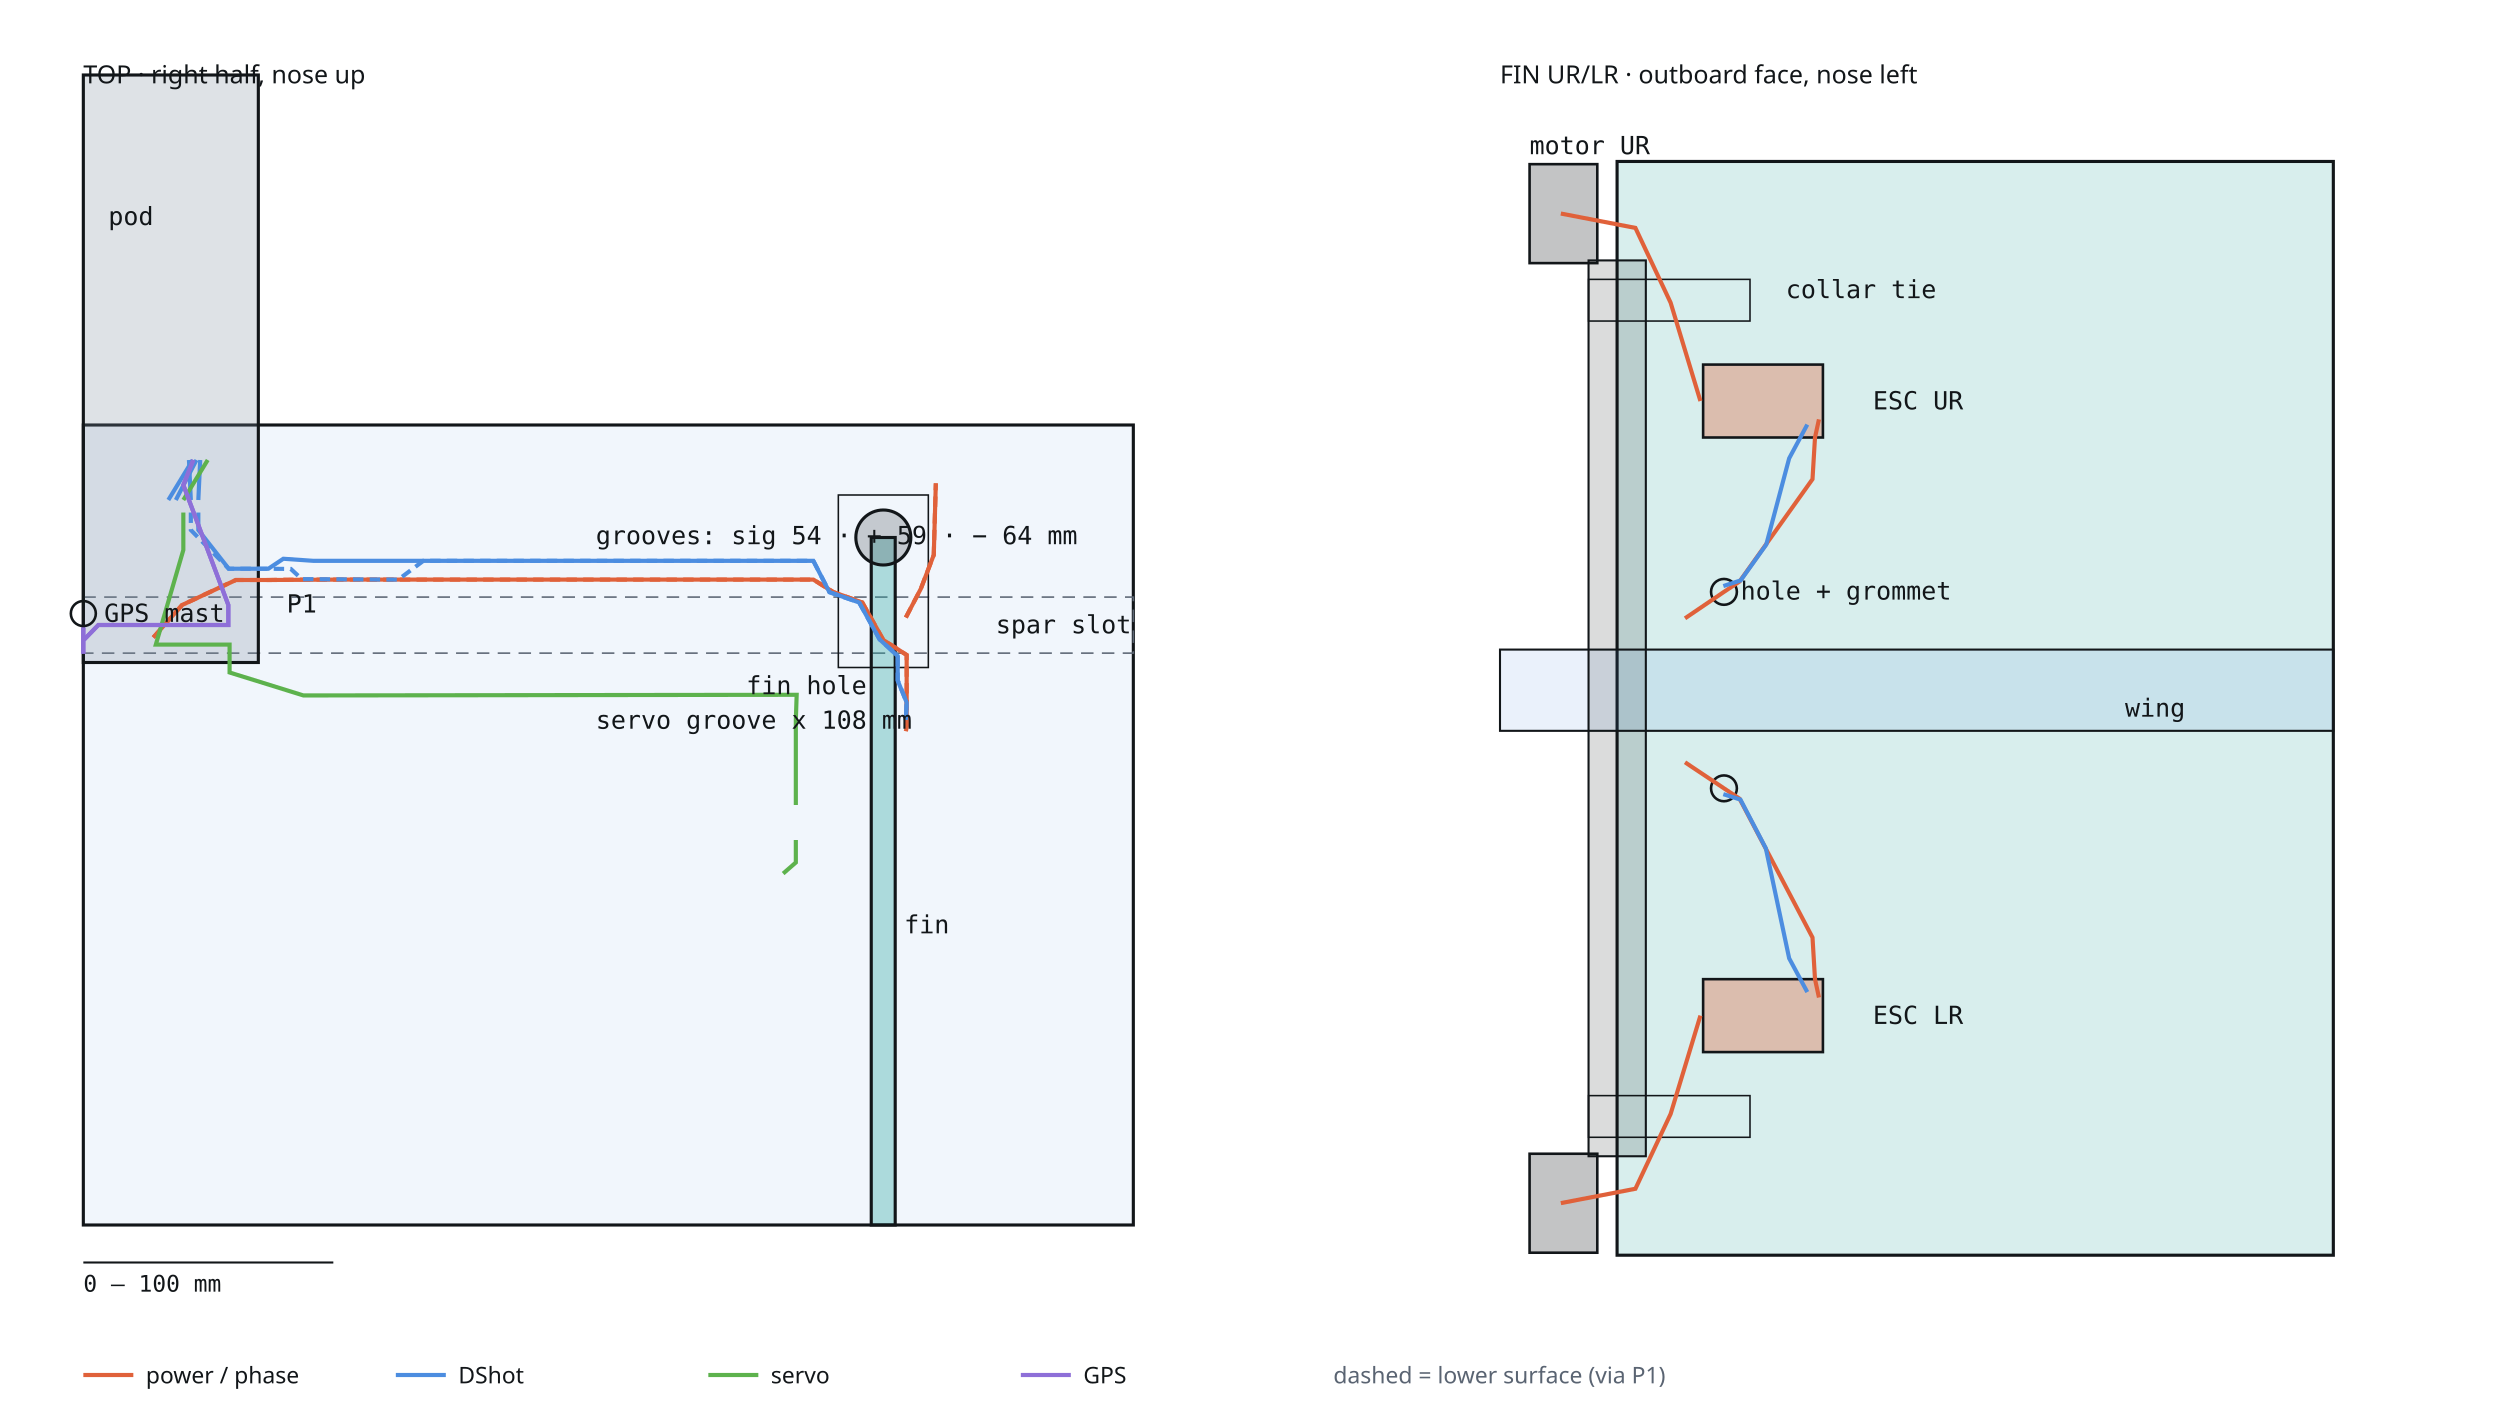
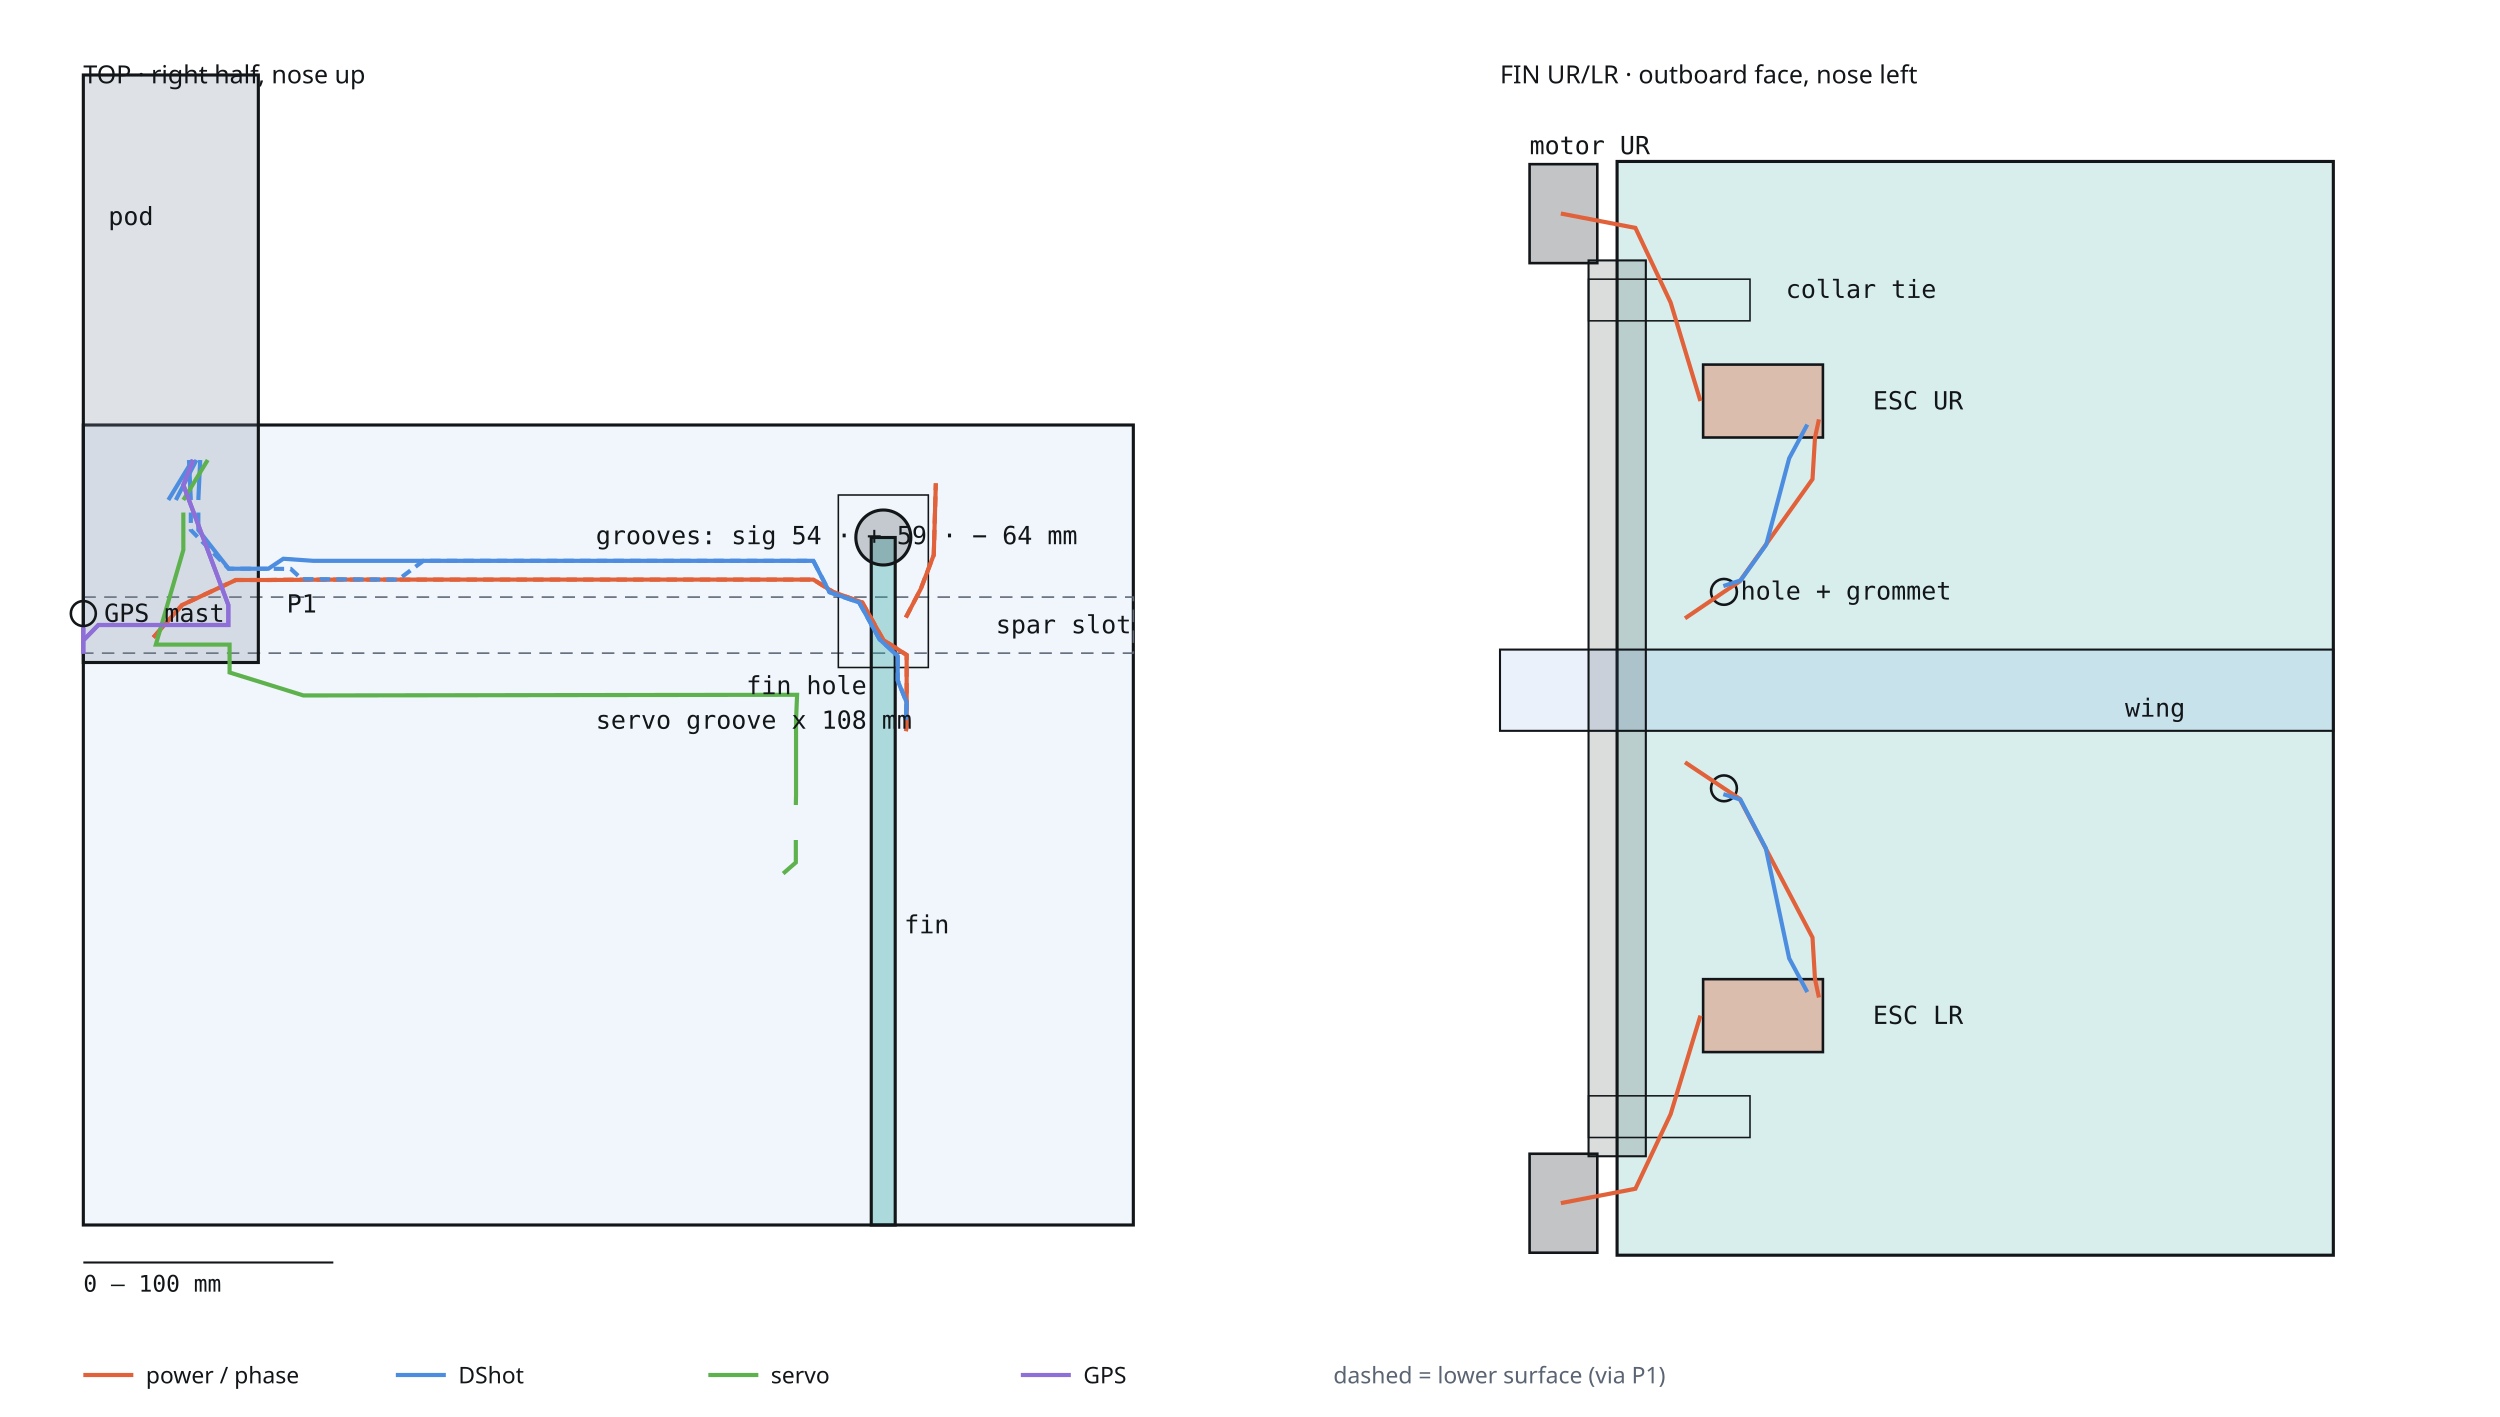
<svg xmlns="http://www.w3.org/2000/svg" viewBox="0 0 1200 680" width="1200" height="680" role="img" aria-label="Harness route, right half: top view and fin outboard face">
  <rect x="40.0" y="204.0" width="504.0" height="384.0" fill="#4C8DE0" fill-opacity="0.08" stroke="#121619" stroke-width="1.5" />
  <rect x="40.0" y="286.6" width="504.0" height="26.9" fill="none" stroke="#5A6472" stroke-width="0.75" stroke-dasharray="6 4" />
  <rect x="40.0" y="36.0" width="84.0" height="282.0" fill="#7F8C9E" fill-opacity="0.25" stroke="#121619" stroke-width="1.5" />
  <rect x="418.2" y="258.0" width="11.5" height="330.0" fill="#2BA6A0" fill-opacity="0.35" stroke="#121619" stroke-width="1.5" />
  <rect x="402.4" y="237.6" width="43.2" height="82.8" fill="none" stroke="#121619" stroke-width="0.75" />
  <circle cx="424.0" cy="258.0" r="13.2" fill="#121619" fill-opacity="0.2" stroke="#121619" stroke-width="1.5" />
  <circle cx="40.0" cy="294.5" r="6" fill="none" stroke="#121619" stroke-width="1.25" />
  <polyline points="73.6,306.0 87.4,290.4 113.2,278.4 128.8,278.4 164.8,278.2 179.2,278.2 380.8,278.2 390.4,278.2 400.0,284.2 413.9,289.2 424.0,307.2 435.2,314.4 435.2,348.0 435.2,349.2 434.8,351.0" fill="none" stroke="#E0613A" stroke-width="2" />
  <polyline points="73.6,306.0 87.4,290.4 113.2,278.4 128.8,278.4 143.2,278.2 148.0,278.2 188.8,278.2 380.8,278.2 390.4,278.2 400.0,284.2 413.9,289.2 424.0,307.2 435.2,314.4 435.2,348.0 435.2,349.2 434.8,351.0" fill="none" stroke="#E0613A" stroke-width="2" stroke-dasharray="5 3" />
  <polyline points="434.8,296.4 442.0,282.6 448.2,266.4 449.2,232.0" fill="none" stroke="#E0613A" stroke-width="2" />
  <polyline points="434.8,296.4 442.0,282.6 448.2,266.4 449.2,232.0" fill="none" stroke="#E0613A" stroke-width="2" stroke-dasharray="5 3" />
  <polyline points="96.1,220.8 95.2,240.0" fill="none" stroke="#4C8DE0" stroke-width="2" />
  <polyline points="95.2,246.0 95.2,254.4 109.8,273.0 128.8,273.0 136.0,268.2 150.4,269.2 162.4,269.2 380.8,269.2 390.4,269.2 398.1,284.2 412.4,289.2 422.2,306.9 430.9,314.9 430.9,326.7 435.2,337.2 434.8,345.6" fill="none" stroke="#4C8DE0" stroke-width="2" />
  <polyline points="92.5,220.8 80.8,240.0" fill="none" stroke="#4C8DE0" stroke-width="2" />
  <polyline points="90.7,220.8 91.6,240.0" fill="none" stroke="#4C8DE0" stroke-width="2" />
  <polyline points="91.6,246.0 91.6,254.4 109.8,273.0 128.8,273.0 139.6,273.1 144.9,278.0 149.8,278.0 189.2,278.2 191.2,278.2 203.2,269.2 215.2,269.2 380.8,269.2 390.4,269.2 398.2,284.3 412.4,289.2 422.2,306.9 430.9,314.8 430.9,326.5 435.2,337.2 434.8,345.6" fill="none" stroke="#4C8DE0" stroke-width="2" stroke-dasharray="5 3" />
  <polyline points="94.3,220.8 84.4,240.0" fill="none" stroke="#4C8DE0" stroke-width="2" />
  <polyline points="" fill="none" stroke="#5DB24D" stroke-width="2" />
  <polyline points="99.7,220.8 88.0,240.0" fill="none" stroke="#5DB24D" stroke-width="2" />
-   <polyline points="88.0,246.0 88.0,264.0 74.8,309.4 110.2,309.4 110.2,322.8 145.6,333.8 157.6,333.8 382.4,333.5 382.0,345.6 382.0,357.6 382.0,369.6 382.0,381.6 382.0,386.4" fill="none" stroke="#5DB24D" stroke-width="2" />
+   <polyline points="88.0,246.0 88.0,264.0 74.8,309.4 110.2,309.4 110.2,322.8 145.6,333.8 157.6,333.8 382.6,333.5 382.1,345.6 382.1,357.6 382.1,369.6 382.1,381.6 382.0,386.4" fill="none" stroke="#5DB24D" stroke-width="2" />
  <polyline points="382.0,403.2 382.0,414.0 382.0,414.0 375.9,419.3" fill="none" stroke="#5DB24D" stroke-width="2" />
  <polyline points="92.8,220.8 88.0,232.8 109.6,290.4 109.6,300.0 97.6,300.0 97.6,300.0 47.2,300.0 40.0,307.4 40.0,307.4 40.0,313.8 40.0,313.8 40.0,301.2" fill="none" stroke="#8E6FD8" stroke-width="2" />
  <polyline points="92.8,220.8 88.0,232.8 109.6,290.4 109.6,300.0 97.6,300.0 97.6,300.0 47.2,300.0 40.0,307.4 40.0,307.4 40.0,313.8 40.0,313.8 40.0,301.2" fill="none" stroke="#8E6FD8" stroke-width="2" />
  <text x="286.0" y="261.2" font-family="IBM Plex Mono, monospace" font-size="12" fill="#121619" text-anchor="start">grooves: sig 54 · + 59 · − 64 mm</text>
  <text x="286.0" y="349.8" font-family="IBM Plex Mono, monospace" font-size="12" fill="#121619" text-anchor="start">servo groove x 108 mm</text>
  <text x="478.0" y="304.0" font-family="IBM Plex Mono, monospace" font-size="12" fill="#121619" text-anchor="start">spar slot</text>
  <text x="52.0" y="108.0" font-family="IBM Plex Mono, monospace" font-size="12" fill="#121619" text-anchor="start">pod</text>
  <text x="50.0" y="298.5" font-family="IBM Plex Mono, monospace" font-size="12" fill="#121619" text-anchor="start">GPS mast</text>
  <text x="416.0" y="333.2" font-family="IBM Plex Mono, monospace" font-size="12" fill="#121619" text-anchor="end">fin hole</text>
  <text x="137.6" y="294.0" font-family="IBM Plex Mono, monospace" font-size="12" fill="#121619" text-anchor="start">P1</text>
  <text x="434.0" y="448.0" font-family="IBM Plex Mono, monospace" font-size="12" fill="#121619" text-anchor="start">fin</text>
  <line x1="40.0" y1="606.0" x2="160.0" y2="606.0" stroke="#121619" stroke-width="1" />
  <text x="40.0" y="620.0" font-family="IBM Plex Mono, monospace" font-size="11" fill="#121619">0 — 100 mm</text>
  <text x="40" y="40" font-family="IBM Plex Sans, system-ui" font-size="12" font-weight="500" fill="#121619">TOP · right half, nose up</text>
  <rect x="776.2" y="77.5" width="343.8" height="525.0" fill="#2BA6A0" fill-opacity="0.18" stroke="#121619" stroke-width="1.5" />
  <rect x="720.0" y="311.8" width="400.0" height="39.0" fill="#4C8DE0" fill-opacity="0.12" stroke="#121619" stroke-width="1" />
  <rect x="817.5" y="175.0" width="57.5" height="35.0" fill="#E0613A" fill-opacity="0.35" stroke="#121619" stroke-width="1.25" />
  <rect x="734.2" y="78.8" width="32.5" height="47.5" fill="#121619" fill-opacity="0.25" stroke="#121619" stroke-width="1.25" />
  <circle cx="827.5" cy="284.1" r="6.2" fill="none" stroke="#121619" stroke-width="1.25" />
-   <rect x="762.5" y="134.1" width="77.5" height="20.0" fill="none" stroke="#121619" stroke-width="0.75" />
+   <rect x="762.5" y="134.0" width="77.5" height="20.0" fill="none" stroke="#121619" stroke-width="0.75" />
  <rect x="817.5" y="470.0" width="57.5" height="35.0" fill="#E0613A" fill-opacity="0.35" stroke="#121619" stroke-width="1.25" />
  <rect x="734.2" y="553.8" width="32.5" height="47.5" fill="#121619" fill-opacity="0.25" stroke="#121619" stroke-width="1.25" />
  <circle cx="827.5" cy="378.4" r="6.2" fill="none" stroke="#121619" stroke-width="1.25" />
-   <rect x="762.5" y="525.9" width="77.5" height="20.0" fill="none" stroke="#121619" stroke-width="0.75" />
+   <rect x="762.5" y="526.0" width="77.5" height="20.0" fill="none" stroke="#121619" stroke-width="0.75" />
  <rect x="762.5" y="125.0" width="27.5" height="430.0" fill="#121619" fill-opacity="0.15" stroke="#121619" stroke-width="1" />
  <polyline points="808.8,296.8 827.5,284.1 835.0,279.1 870.0,230.0 871.2,210.0 873.1,201.3" fill="none" stroke="#E0613A" stroke-width="2" />
  <polyline points="808.8,365.9 827.5,378.4 835.0,383.4 870.0,450.0 871.2,470.0 873.1,478.8" fill="none" stroke="#E0613A" stroke-width="2" />
-   <polyline points="816.2,192.5 801.9,145.3 785.0,109.4 749.2,102.5" fill="none" stroke="#E0613A" stroke-width="2" />
-   <polyline points="816.2,487.5 801.9,534.7 785.0,570.6 749.2,577.5" fill="none" stroke="#E0613A" stroke-width="2" />
+   <polyline points="816.2,192.5 801.9,145.2 785.0,109.4 749.2,102.5" fill="none" stroke="#E0613A" stroke-width="2" />
+   <polyline points="816.2,487.5 801.9,534.8 785.0,570.6 749.2,577.5" fill="none" stroke="#E0613A" stroke-width="2" />
  <polyline points="827.2,281.3 835.5,278.6 847.8,261.4 858.8,220.0 867.5,203.8" fill="none" stroke="#4C8DE0" stroke-width="2" />
  <polyline points="827.2,381.2 835.4,383.8 847.6,407.2 858.8,460.0 867.5,476.2" fill="none" stroke="#4C8DE0" stroke-width="2" />
  <text x="899.0" y="196.5" font-family="IBM Plex Mono, monospace" font-size="12" fill="#121619" text-anchor="start">ESC UR</text>
  <text x="899.0" y="491.5" font-family="IBM Plex Mono, monospace" font-size="12" fill="#121619" text-anchor="start">ESC LR</text>
  <text x="734.2" y="74.0" font-family="IBM Plex Mono, monospace" font-size="12" fill="#121619" text-anchor="start">motor UR</text>
-   <text x="857.2" y="143.1" font-family="IBM Plex Mono, monospace" font-size="12" fill="#121619" text-anchor="start">collar tie</text>
+   <text x="857.2" y="143.0" font-family="IBM Plex Mono, monospace" font-size="12" fill="#121619" text-anchor="start">collar tie</text>
  <text x="835.5" y="287.8" font-family="IBM Plex Mono, monospace" font-size="12" fill="#121619" text-anchor="start">hole + grommet</text>
  <text x="1020.0" y="344.0" font-family="IBM Plex Mono, monospace" font-size="12" fill="#121619" text-anchor="start">wing</text>
  <text x="720" y="40" font-family="IBM Plex Sans, system-ui" font-size="12" font-weight="500" fill="#121619">FIN UR/LR · outboard face, nose left</text>
  <line x1="40" y1="660" x2="64" y2="660" stroke="#E0613A" stroke-width="2" />
  <text x="70" y="664" font-family="IBM Plex Sans, system-ui" font-size="11" fill="#121619">power / phase</text>
  <line x1="190" y1="660" x2="214" y2="660" stroke="#4C8DE0" stroke-width="2" />
  <text x="220" y="664" font-family="IBM Plex Sans, system-ui" font-size="11" fill="#121619">DShot</text>
  <line x1="340" y1="660" x2="364" y2="660" stroke="#5DB24D" stroke-width="2" />
  <text x="370" y="664" font-family="IBM Plex Sans, system-ui" font-size="11" fill="#121619">servo</text>
  <line x1="490" y1="660" x2="514" y2="660" stroke="#8E6FD8" stroke-width="2" />
  <text x="520" y="664" font-family="IBM Plex Sans, system-ui" font-size="11" fill="#121619">GPS</text>
  <text x="640" y="664" font-family="IBM Plex Sans, system-ui" font-size="11" fill="#5A6472">dashed = lower surface (via P1)</text>
</svg>
